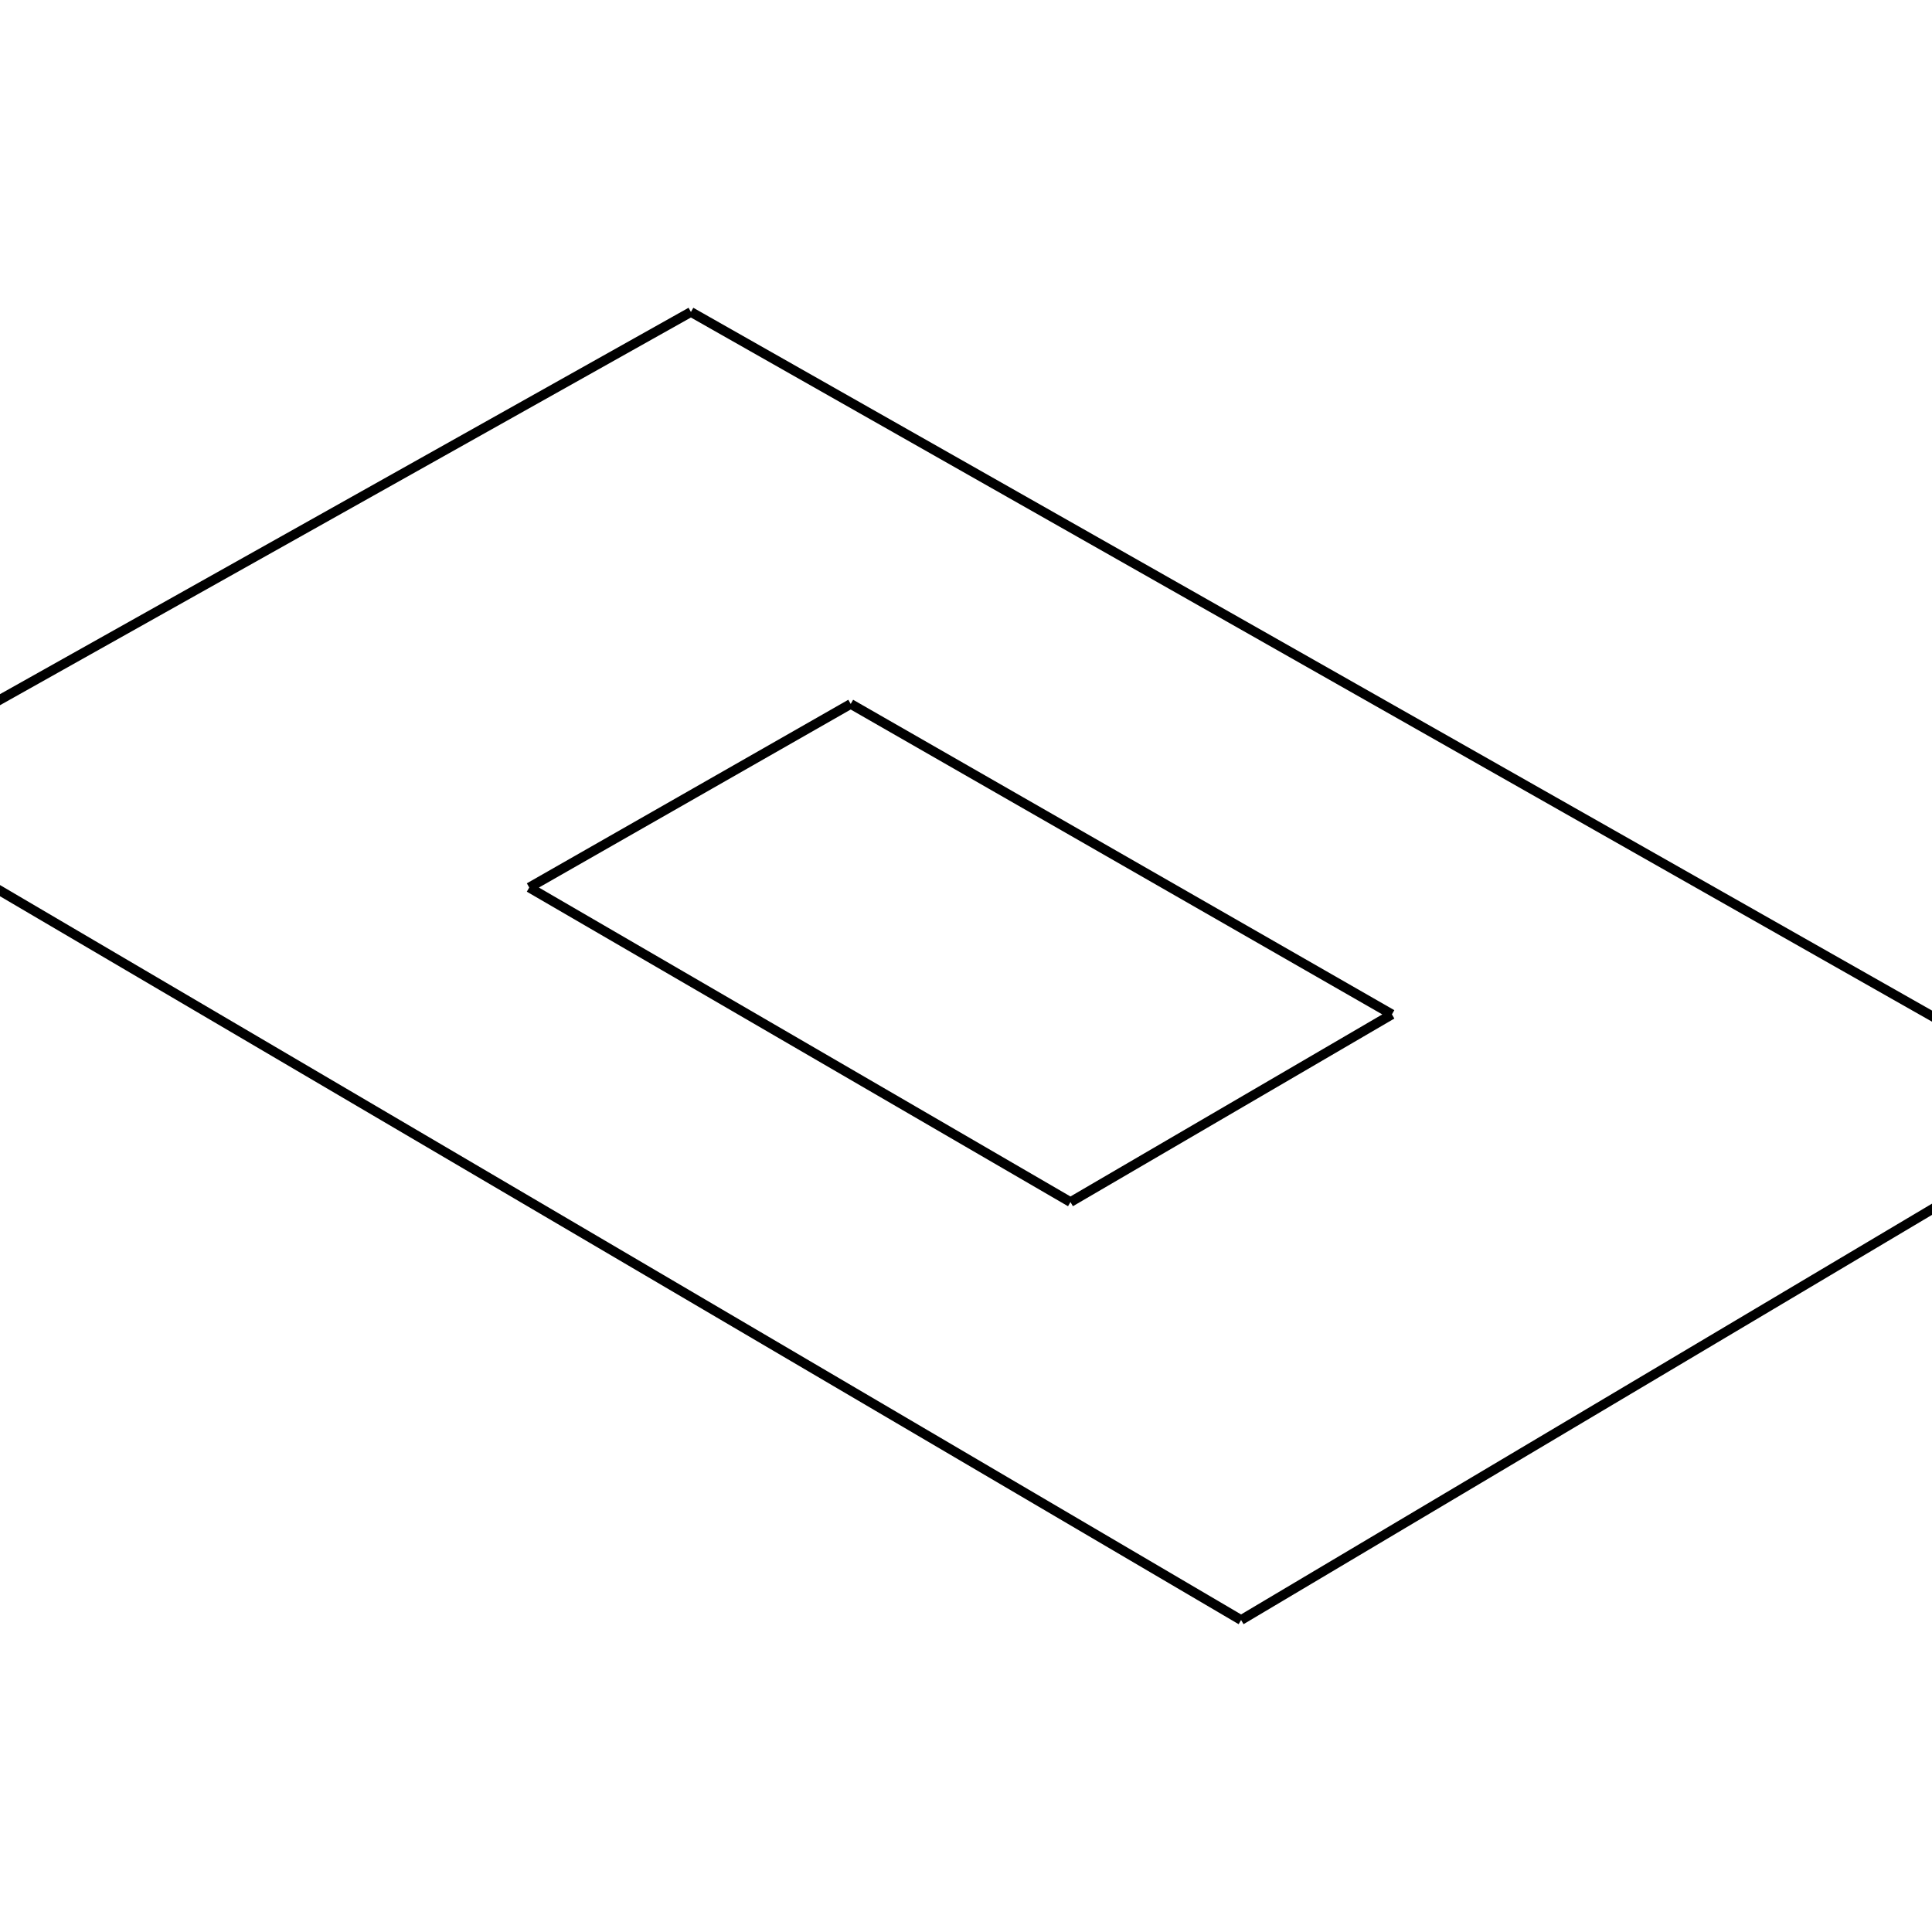
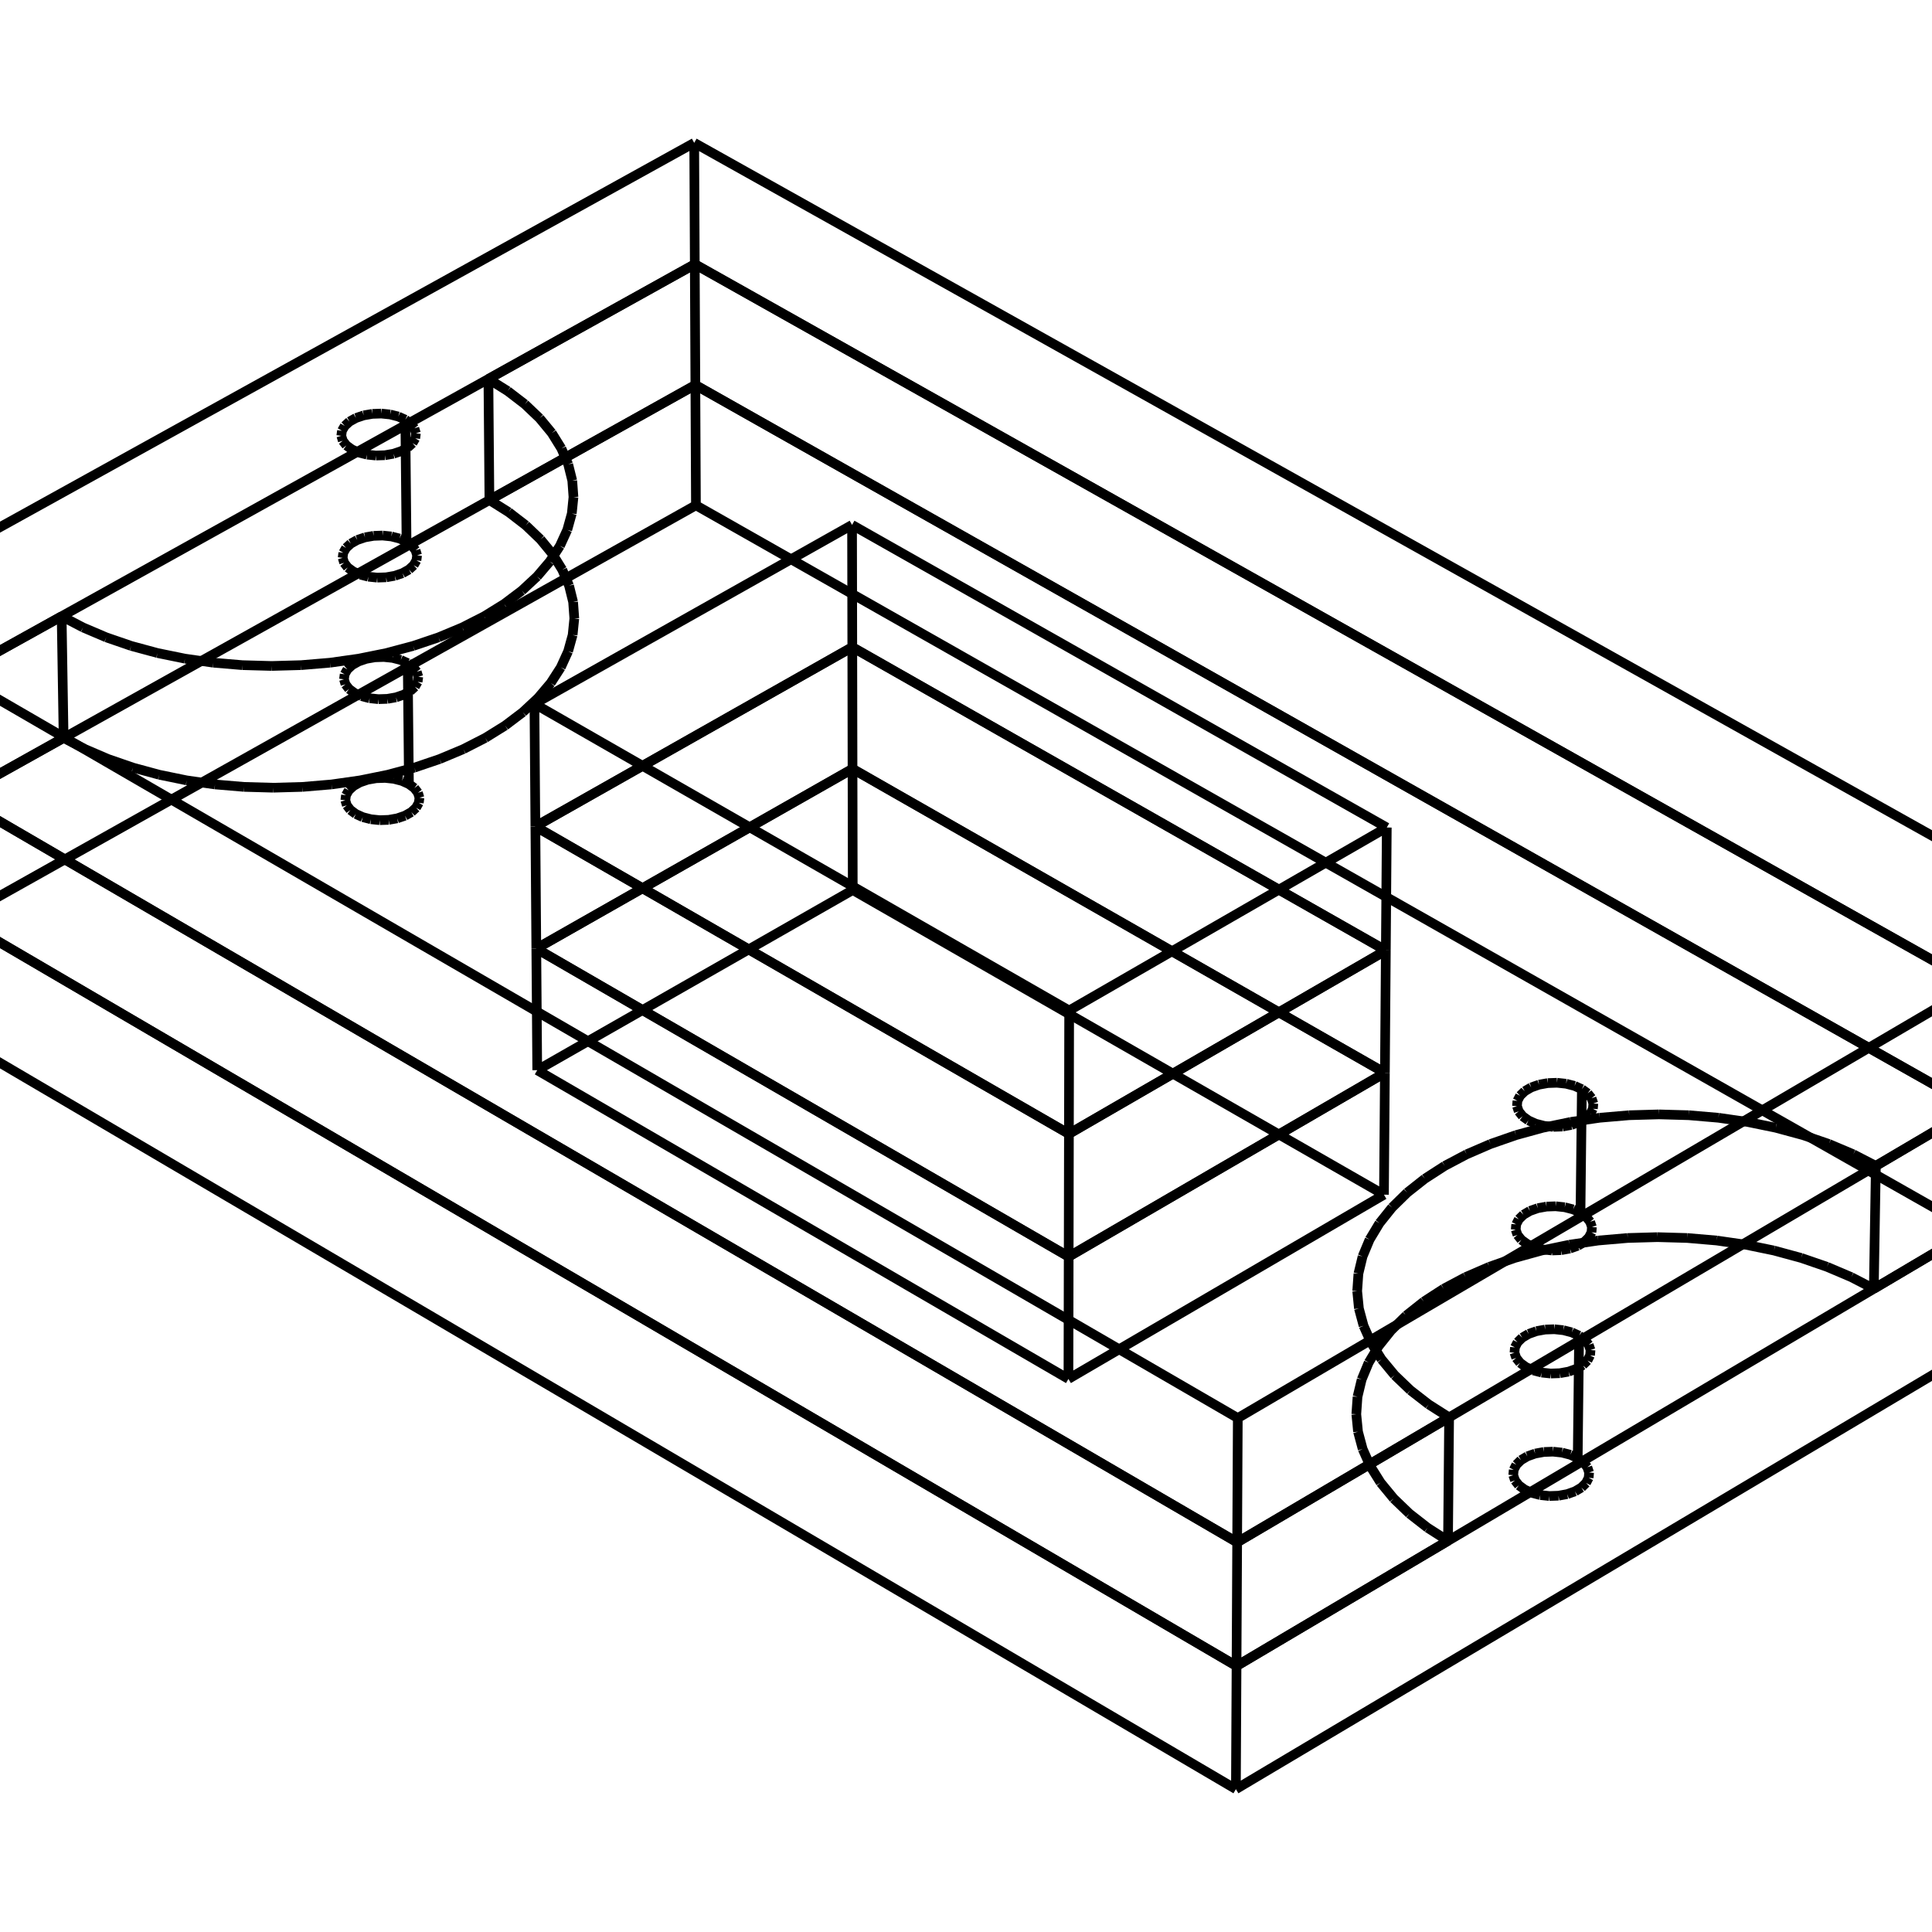
<svg xmlns="http://www.w3.org/2000/svg" viewBox="0 0 800 800">
-   <path d="M286.096,129.181 L286.096,129.181 M-68.834,328.347 L-68.834,328.346 M286.096,129.181 L-68.834,328.347 M286.096,129.181 L-68.834,328.346 M513.906,670.819 L513.906,670.819 M-68.834,328.347 L513.906,670.819 M-68.834,328.346 L513.906,670.819 M868.834,459.806 L868.834,459.805 M513.906,670.819 L868.834,459.806 M513.906,670.819 L868.834,459.805 M868.834,459.806 L286.096,129.181 M868.834,459.805 L286.096,129.181 M576.366,420.03 L576.366,420.029 M352.261,291.491 L352.261,291.49 M576.366,420.03 L352.261,291.491 M576.366,420.029 L352.261,291.49 M443.253,497.746 L443.253,497.746 M443.253,497.746 L576.366,420.03 M443.253,497.746 L576.366,420.029 M219.147,367.499 L219.147,367.499 M219.147,367.499 L443.253,497.746 M219.147,367.499 L443.253,497.746 M352.261,291.491 L219.147,367.499 M352.261,291.49 L219.147,367.499" stroke="black" stroke-width="4" fill="red" />
+   <path d="M288.17,209.233 L287.935,159.422 M-61.196,354.456 L287.935,159.422 M-60.192,404.712 L-61.196,354.456 M288.17,209.233 L-60.192,404.712 M511.764,740.847 L512.022,689.86 M-60.192,404.712 L511.764,740.847 M-61.196,354.456 L512.022,689.86 M861.149,483.197 L512.022,689.86 M860.123,533.739 L861.149,483.197 M511.764,740.847 L860.123,533.739 M860.123,533.739 L288.17,209.233 M861.149,483.197 L287.935,159.422 M169.33,324.665 L171.58,326.327 M171.58,326.327 L173.062,328.252 M173.062,328.252 L173.688,330.33 M173.688,330.33 L173.423,332.439 M173.423,332.439 L172.28,334.457 M172.28,334.457 L170.327,336.266 M170.327,336.266 L167.676,337.762 M167.676,337.762 L164.482,338.856 M164.482,338.856 L160.93,339.486 M160.93,339.486 L157.227,339.614 M157.227,339.614 L153.589,339.232 M153.589,339.232 L150.227,338.364 M150.227,338.364 L147.338,337.059 M147.338,337.059 L145.09,335.395 M145.09,335.395 L143.612,333.467 M143.612,333.467 L142.991,331.388 M142.991,331.388 L143.262,329.279 M143.262,329.279 L144.409,327.263 M144.409,327.263 L146.365,325.456 M146.365,325.456 L149.016,323.964 M149.016,323.964 L152.208,322.873 M152.208,322.873 L155.755,322.245 M155.755,322.245 L159.452,322.118 M159.452,322.118 L163.085,322.498 M163.085,322.498 L166.443,323.364 M166.443,323.364 L169.33,324.665 M653.301,603.775 L655.679,605.52 M655.679,605.52 L657.282,607.542 M657.282,607.542 L658.015,609.724 M658.015,609.724 L657.836,611.938 M657.836,611.938 L656.754,614.058 M656.754,614.058 L654.832,615.958 M654.832,615.958 L652.181,617.528 M652.181,617.528 L648.956,618.678 M648.956,618.678 L645.343,619.339 M645.343,619.339 L641.554,619.473 M641.554,619.473 L637.809,619.072 M637.809,619.072 L634.326,618.161 M634.326,618.161 L631.309,616.791 M631.309,616.791 L628.931,615.042 M628.931,615.042 L627.333,613.018 M627.333,613.018 L626.605,610.835 M626.605,610.835 L626.79,608.621 M626.79,608.621 L627.877,606.503 M627.877,606.503 L629.802,604.606 M629.802,604.606 L632.453,603.039 M632.453,603.039 L635.676,601.893 M635.676,601.893 L639.283,601.234 M639.283,601.234 L643.067,601.1 M643.067,601.1 L646.806,601.5 M646.806,601.5 L650.284,602.409 M650.284,602.409 L653.301,603.775 M573.067,494.699 L353.109,368.539 M442.418,570.977 L573.067,494.699 M222.459,443.14 L442.418,570.977 M353.109,368.539 L222.459,443.14 M169.33,324.665 L168.834,274.589 M168.834,274.589 L165.94,273.291 M165.94,273.291 L162.575,272.427 M162.575,272.427 L158.935,272.048 M158.935,272.048 L155.229,272.175 M155.229,272.175 L151.674,272.801 M151.674,272.801 L148.475,273.89 M148.475,273.89 L145.819,275.379 M145.819,275.379 L143.859,277.181 M143.859,277.181 L142.709,279.193 M142.709,279.193 L142.437,281.297 M142.437,281.297 L143.059,283.371 M143.059,283.371 L144.54,285.295 M144.54,285.295 L146.793,286.956 M146.793,286.956 L149.689,288.257 M149.689,288.257 L153.057,289.123 M153.057,289.123 L156.703,289.504 M156.703,289.504 L160.414,289.377 M160.414,289.377 L163.974,288.749 M163.974,288.749 L167.175,287.657 M167.175,287.657 L169.832,286.164 M169.832,286.164 L171.79,284.359 M171.79,284.359 L172.935,282.345 M172.935,282.345 L173.201,280.241 M173.201,280.241 L172.573,278.168 M172.573,278.168 L171.089,276.247 M171.089,276.247 L168.834,274.589 M653.301,603.775 L653.872,553.081 M653.872,553.081 L650.849,551.717 M650.849,551.717 L647.362,550.81 M647.362,550.81 L643.615,550.412 M643.615,550.412 L639.823,550.545 M639.823,550.545 L636.207,551.203 M636.207,551.203 L632.978,552.347 M632.978,552.347 L630.321,553.91 M630.321,553.91 L628.392,555.803 M628.392,555.803 L627.302,557.916 M627.302,557.916 L627.117,560.125 M627.117,560.125 L627.846,562.304 M627.846,562.304 L629.449,564.324 M629.449,564.324 L631.831,566.068 M631.831,566.068 L634.856,567.435 M634.856,567.435 L638.346,568.345 M638.346,568.345 L642.1,568.745 M642.1,568.745 L645.897,568.611 M645.897,568.611 L649.518,567.951 M649.518,567.951 L652.75,566.804 M652.75,566.804 L655.407,565.237 M655.407,565.237 L657.333,563.341 M657.333,563.341 L658.417,561.227 M658.417,561.227 L658.597,559.016 M658.597,559.016 L657.862,556.84 M657.862,556.84 L656.256,554.822 M656.256,554.822 L653.872,553.081 M573.067,494.699 L573.456,444.243 M353.109,368.539 L353.013,318.364 M573.456,444.243 L353.013,318.364 M442.418,570.977 L442.518,520.354 M442.518,520.354 L573.456,444.243 M222.459,443.14 L222.075,392.799 M222.075,392.799 L442.518,520.354 M353.013,318.364 L222.075,392.799" stroke="black" stroke-width="4" fill="red" />
+   <path d="M287.698,109.395 L287.461,59.153 M287.461,59.153 L-63.215,253.28 M-62.203,303.979 L-63.215,253.28 M287.698,109.395 L-62.203,303.979 M512.281,638.642 L512.542,587.192 M-62.203,303.979 L512.281,638.642 M-63.215,253.28 L512.542,587.192 M512.542,587.192 L863.215,381.438 M862.18,432.43 L863.215,381.438 M512.281,638.642 L862.18,432.43 M862.18,432.43 L287.698,109.395 M863.215,381.438 L287.461,59.153 M573.846,393.563 L352.915,267.969 M442.618,469.505 L573.846,393.563 M221.688,342.235 L442.618,469.505 M352.915,267.969 L221.688,342.235 M654.445,502.16 L656.835,503.897 M656.835,503.897 L658.445,505.91 M658.445,505.91 L659.181,508.082 M659.181,508.082 L659.001,510.288 M659.001,510.288 L657.915,512.398 M657.915,512.398 L655.984,514.29 M655.984,514.29 L653.322,515.853 M653.322,515.853 L650.082,516.998 M650.082,516.998 L646.454,517.656 M646.454,517.656 L642.648,517.789 M642.648,517.789 L638.886,517.391 M638.886,517.391 L635.387,516.483 M635.387,516.483 L632.356,515.119 M632.356,515.119 L629.968,513.378 M629.968,513.378 L628.362,511.362 M628.362,511.362 L627.631,509.189 M627.631,509.189 L627.817,506.984 M627.817,506.984 L628.908,504.876 M628.908,504.876 L630.842,502.987 M630.842,502.987 L633.504,501.427 M633.504,501.427 L636.741,500.286 M636.741,500.286 L640.365,499.63 M640.365,499.63 L644.165,499.497 M644.165,499.497 L647.921,499.894 M647.921,499.894 L651.415,500.799 M651.415,500.799 L654.445,502.16 M168.335,224.295 L170.595,225.949 M170.595,225.949 L172.083,227.866 M172.083,227.866 L172.712,229.934 M172.712,229.934 L172.445,232.033 M172.445,232.033 L171.297,234.042 M171.297,234.042 L169.335,235.843 M169.335,235.843 L166.673,237.332 M166.673,237.332 L163.464,238.422 M163.464,238.422 L159.896,239.048 M159.896,239.048 L156.177,239.175 M156.177,239.175 L152.523,238.796 M152.523,238.796 L149.147,237.931 M149.147,237.931 L146.246,236.633 M146.246,236.633 L143.988,234.976 M143.988,234.976 L142.504,233.057 M142.504,233.057 L141.881,230.987 M141.881,230.987 L142.153,228.888 M142.153,228.888 L143.305,226.881 M143.305,226.881 L145.27,225.083 M145.27,225.083 L147.932,223.597 M147.932,223.597 L151.138,222.511 M151.138,222.511 L154.701,221.886 M154.701,221.886 L158.415,221.759 M158.415,221.759 L162.063,222.138 M162.063,222.138 L165.435,223 M165.435,223 L168.335,224.295 M168.335,224.295 L167.835,173.781 M167.835,173.781 L164.928,172.489 M164.928,172.489 L161.549,171.629 M161.549,171.629 L157.892,171.251 M157.892,171.251 L154.171,171.378 M154.171,171.378 L150.6,172.001 M150.6,172.001 L147.387,173.085 M147.387,173.085 L144.719,174.567 M144.719,174.567 L142.75,176.361 M142.75,176.361 L141.595,178.363 M141.595,178.363 L141.322,180.458 M141.322,180.458 L141.946,182.522 M141.946,182.522 L143.433,184.437 M143.433,184.437 L145.696,186.09 M145.696,186.09 L148.604,187.385 M148.604,187.385 L151.987,188.248 M151.987,188.248 L155.649,188.627 M155.649,188.627 L159.377,188.5 M159.377,188.5 L162.952,187.875 M162.952,187.875 L166.168,186.788 M166.168,186.788 L168.836,185.302 M168.836,185.302 L170.803,183.505 M170.803,183.505 L171.953,181.501 M171.953,181.501 L172.22,179.407 M172.22,179.407 L171.59,177.343 M171.59,177.343 L170.099,175.431 M170.099,175.431 L167.835,173.781 M654.445,502.16 L655.021,451.011 M655.021,451.011 L651.985,449.653 M651.985,449.653 L648.482,448.75 M648.482,448.75 L644.718,448.353 M644.718,448.353 L640.909,448.486 M640.909,448.486 L637.278,449.141 M637.278,449.141 L634.033,450.28 M634.033,450.28 L631.365,451.836 M631.365,451.836 L629.427,453.721 M629.427,453.721 L628.333,455.824 M628.333,455.824 L628.147,458.024 M628.147,458.024 L628.88,460.193 M628.88,460.193 L630.49,462.204 M630.49,462.204 L632.883,463.941 M632.883,463.941 L635.921,465.301 M635.921,465.301 L639.428,466.207 M639.428,466.207 L643.198,466.605 M643.198,466.605 L647.012,466.472 M647.012,466.472 L650.649,465.815 M650.649,465.815 L653.896,464.673 M653.896,464.673 L656.565,463.113 M656.565,463.113 L658.499,461.225 M658.499,461.225 L659.588,459.12 M659.588,459.12 L659.768,456.92 M659.768,456.92 L659.03,454.753 M659.03,454.753 L657.416,452.744 M657.416,452.744 L655.021,451.011 M573.846,393.563 L574.237,342.658 M352.915,267.969 L352.818,217.353 M574.237,342.658 L352.818,217.353 M442.618,469.505 L442.72,418.429 M442.72,418.429 L574.237,342.658 M221.688,342.235 L221.3,291.447 M221.3,291.447 L442.72,418.429 M352.818,217.353 L221.3,291.447" stroke="black" stroke-width="4" fill="red" />
+   <path d="M202.659,207.059 L202.237,156.921 M26.341,305.556 L25.529,255.19 M202.659,207.059 L210.641,212.081 M210.641,212.081 L217.711,217.531 M217.711,217.531 L223.8,223.356 M223.8,223.356 L228.85,229.502 M228.85,229.502 L232.81,235.91 M232.81,235.91 L235.641,242.52 M235.641,242.52 L237.312,249.269 M237.312,249.269 L237.807,256.091 M237.807,256.091 L237.117,262.922 M237.117,262.922 L235.248,269.695 M235.248,269.695 L232.216,276.345 M232.216,276.345 L228.048,282.807 M228.048,282.807 L222.781,289.019 M222.781,289.019 L216.467,294.919 M216.467,294.919 L209.164,300.449 M209.164,300.449 L200.942,305.556 M200.942,305.556 L191.88,310.188 M191.88,310.188 L182.066,314.301 M182.066,314.301 L171.595,317.852 M171.595,317.852 L160.568,320.807 M160.568,320.807 L149.093,323.137 M149.093,323.137 L137.283,324.818 M137.283,324.818 L125.254,325.833 M125.254,325.833 L113.122,326.173 M113.122,326.173 L101.007,325.833 M101.007,325.833 L89.029,324.818 M89.029,324.818 L77.304,323.137 M77.304,323.137 L65.946,320.807 M65.946,320.807 L55.069,317.852 M55.069,317.852 L44.776,314.301 M44.776,314.301 L35.169,310.188 M35.169,310.188 L26.341,305.556 M202.237,156.921 L210.236,161.932 M210.236,161.932 L217.321,167.369 M217.321,167.369 L223.423,173.18 M223.423,173.18 L228.484,179.312 M228.484,179.312 L232.453,185.705 M232.453,185.705 L235.289,192.3 M235.289,192.3 L236.964,199.033 M236.964,199.033 L237.459,205.84 M237.459,205.84 L236.768,212.655 M236.768,212.655 L234.895,219.412 M234.895,219.412 L231.856,226.047 M231.856,226.047 L227.678,232.494 M227.678,232.494 L222.4,238.691 M222.4,238.691 L216.071,244.578 M216.071,244.578 L208.752,250.095 M208.752,250.095 L200.512,255.19 M200.512,255.19 L191.43,259.812 M191.43,259.812 L181.594,263.915 M181.594,263.915 L171.1,267.458 M171.1,267.458 L160.049,270.407 M160.049,270.407 L148.549,272.731 M148.549,272.731 L136.714,274.408 M136.714,274.408 L124.657,275.421 M124.657,275.421 L112.499,275.76 M112.499,275.76 L100.358,275.421 M100.358,275.421 L88.353,274.408 M88.353,274.408 L76.602,272.731 M76.602,272.731 L65.22,270.407 M65.22,270.407 L54.319,267.458 M54.319,267.458 L44.004,263.915 M44.004,263.915 L34.376,259.812 M34.376,259.812 L25.529,255.19 M-61.196,354.456 L-62.203,303.979 M26.341,305.556 L-61.196,354.456 M25.529,255.19 L-62.203,303.979 M512.022,689.86 L512.281,638.642 M-61.196,354.456 L512.022,689.86 M-62.203,303.979 L512.281,638.642 M599.591,638.024 L600.047,586.918 M512.022,689.86 L599.591,638.024 M512.281,638.642 L600.047,586.918 M775.908,533.655 L776.753,482.777 M599.591,638.024 L591.124,632.612 M591.124,632.612 L583.603,626.75 M583.603,626.75 L577.099,620.497 M577.099,620.497 L571.675,613.915 M571.675,613.915 L567.381,607.066 M567.381,607.066 L564.256,600.019 M564.256,600.019 L562.33,592.842 M562.33,592.842 L561.617,585.604 M561.617,585.604 L562.123,578.375 M562.123,578.375 L563.841,571.224 M563.841,571.224 L566.751,564.221 M566.751,564.221 L570.824,557.431 M570.824,557.431 L576.019,550.92 M576.019,550.92 L582.285,544.749 M582.285,544.749 L589.559,538.976 M589.559,538.976 L597.771,533.655 M597.771,533.655 L606.843,528.837 M606.843,528.837 L616.685,524.567 M616.685,524.567 L627.206,520.884 M627.206,520.884 L638.304,517.823 M638.304,517.823 L649.873,515.412 M649.873,515.412 L661.805,513.674 M661.805,513.674 L673.986,512.625 M673.986,512.625 L686.301,512.274 M686.301,512.274 L698.634,512.625 M698.634,512.625 L710.867,513.674 M710.867,513.674 L722.887,515.412 M722.887,515.412 L734.578,517.823 M734.578,517.823 L745.83,520.884 M745.83,520.884 L756.536,524.567 M756.536,524.567 L766.594,528.837 M766.594,528.837 L775.908,533.655 M600.047,586.918 L591.56,581.517 M591.56,581.517 L584.022,575.669 M584.022,575.669 L577.503,569.429 M577.503,569.429 L572.067,562.861 M572.067,562.861 L567.763,556.027 M567.763,556.027 L564.631,548.996 M564.631,548.996 L562.7,541.834 M562.7,541.834 L561.985,534.612 M561.985,534.612 L562.492,527.398 M562.492,527.398 L564.214,520.264 M564.214,520.264 L567.13,513.275 M567.13,513.275 L571.212,506.501 M571.212,506.501 L576.419,500.004 M576.419,500.004 L582.698,493.846 M582.698,493.846 L589.988,488.086 M589.988,488.086 L598.219,482.777 M598.219,482.777 L607.31,477.97 M607.31,477.97 L617.175,473.709 M617.175,473.709 L627.718,470.034 M627.718,470.034 L638.841,466.98 M638.841,466.98 L650.436,464.574 M650.436,464.574 L662.394,462.84 M662.394,462.84 L674.602,461.793 M674.602,461.793 L686.945,461.443 M686.945,461.443 L699.305,461.793 M699.305,461.793 L711.566,462.84 M711.566,462.84 L723.612,464.574 M723.612,464.574 L735.329,466.98 M735.329,466.98 L746.607,470.034 M746.607,470.034 L757.337,473.709 M757.337,473.709 L767.417,477.97 M767.417,477.97 L776.753,482.777 M861.149,483.197 L862.18,432.43 M775.908,533.655 L861.149,483.197 M776.753,482.777 L862.18,432.43 M287.935,159.422 L287.698,109.395 M861.149,483.197 L287.935,159.422 M862.18,432.43 L287.698,109.395 M287.935,159.422 L202.659,207.059 M287.698,109.395 L202.237,156.921 M573.456,444.243 L573.846,393.563 M353.013,318.364 L352.915,267.969 M573.456,444.243 L353.013,318.364 M573.846,393.563 L352.915,267.969 M442.518,520.354 L442.618,469.505 M442.518,520.354 L573.456,444.243 M442.618,469.505 L573.846,393.563 M222.075,392.799 L221.688,342.235 M222.075,392.799 L442.518,520.354 M221.688,342.235 L442.618,469.505 M353.013,318.364 L222.075,392.799 M352.915,267.969 L221.688,342.235" stroke="black" stroke-width="4" fill="red" />
</svg>
